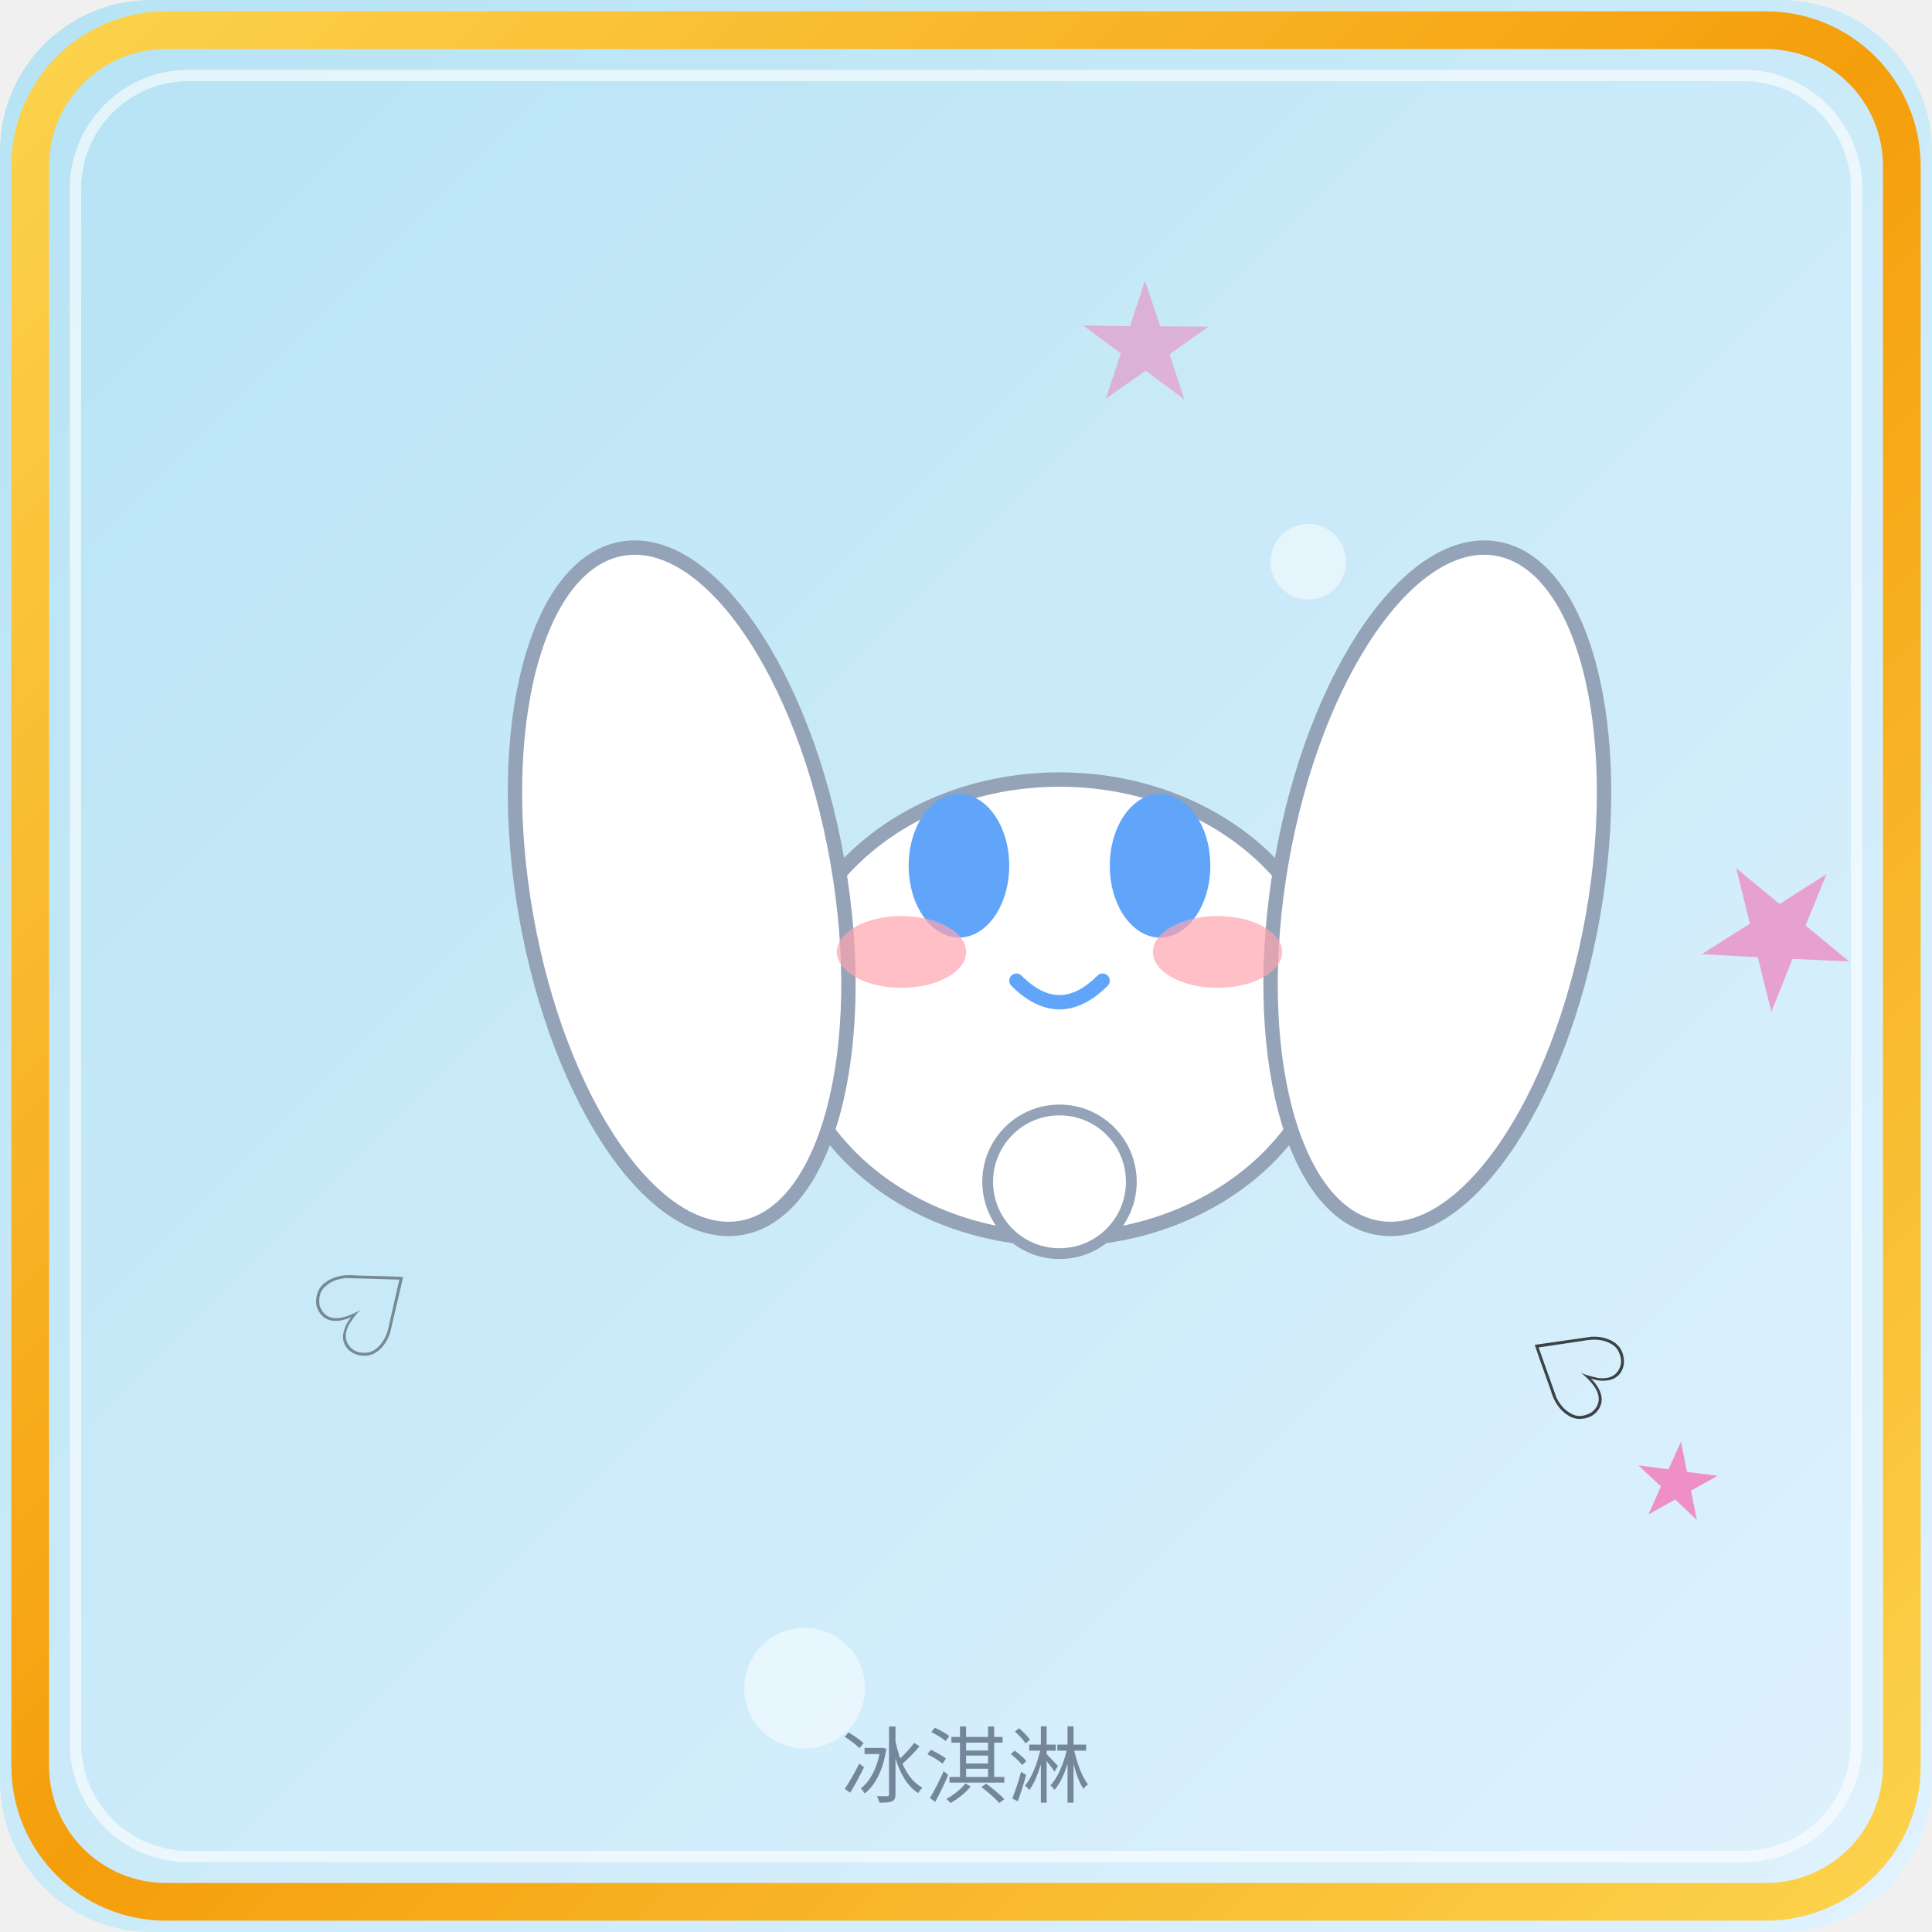
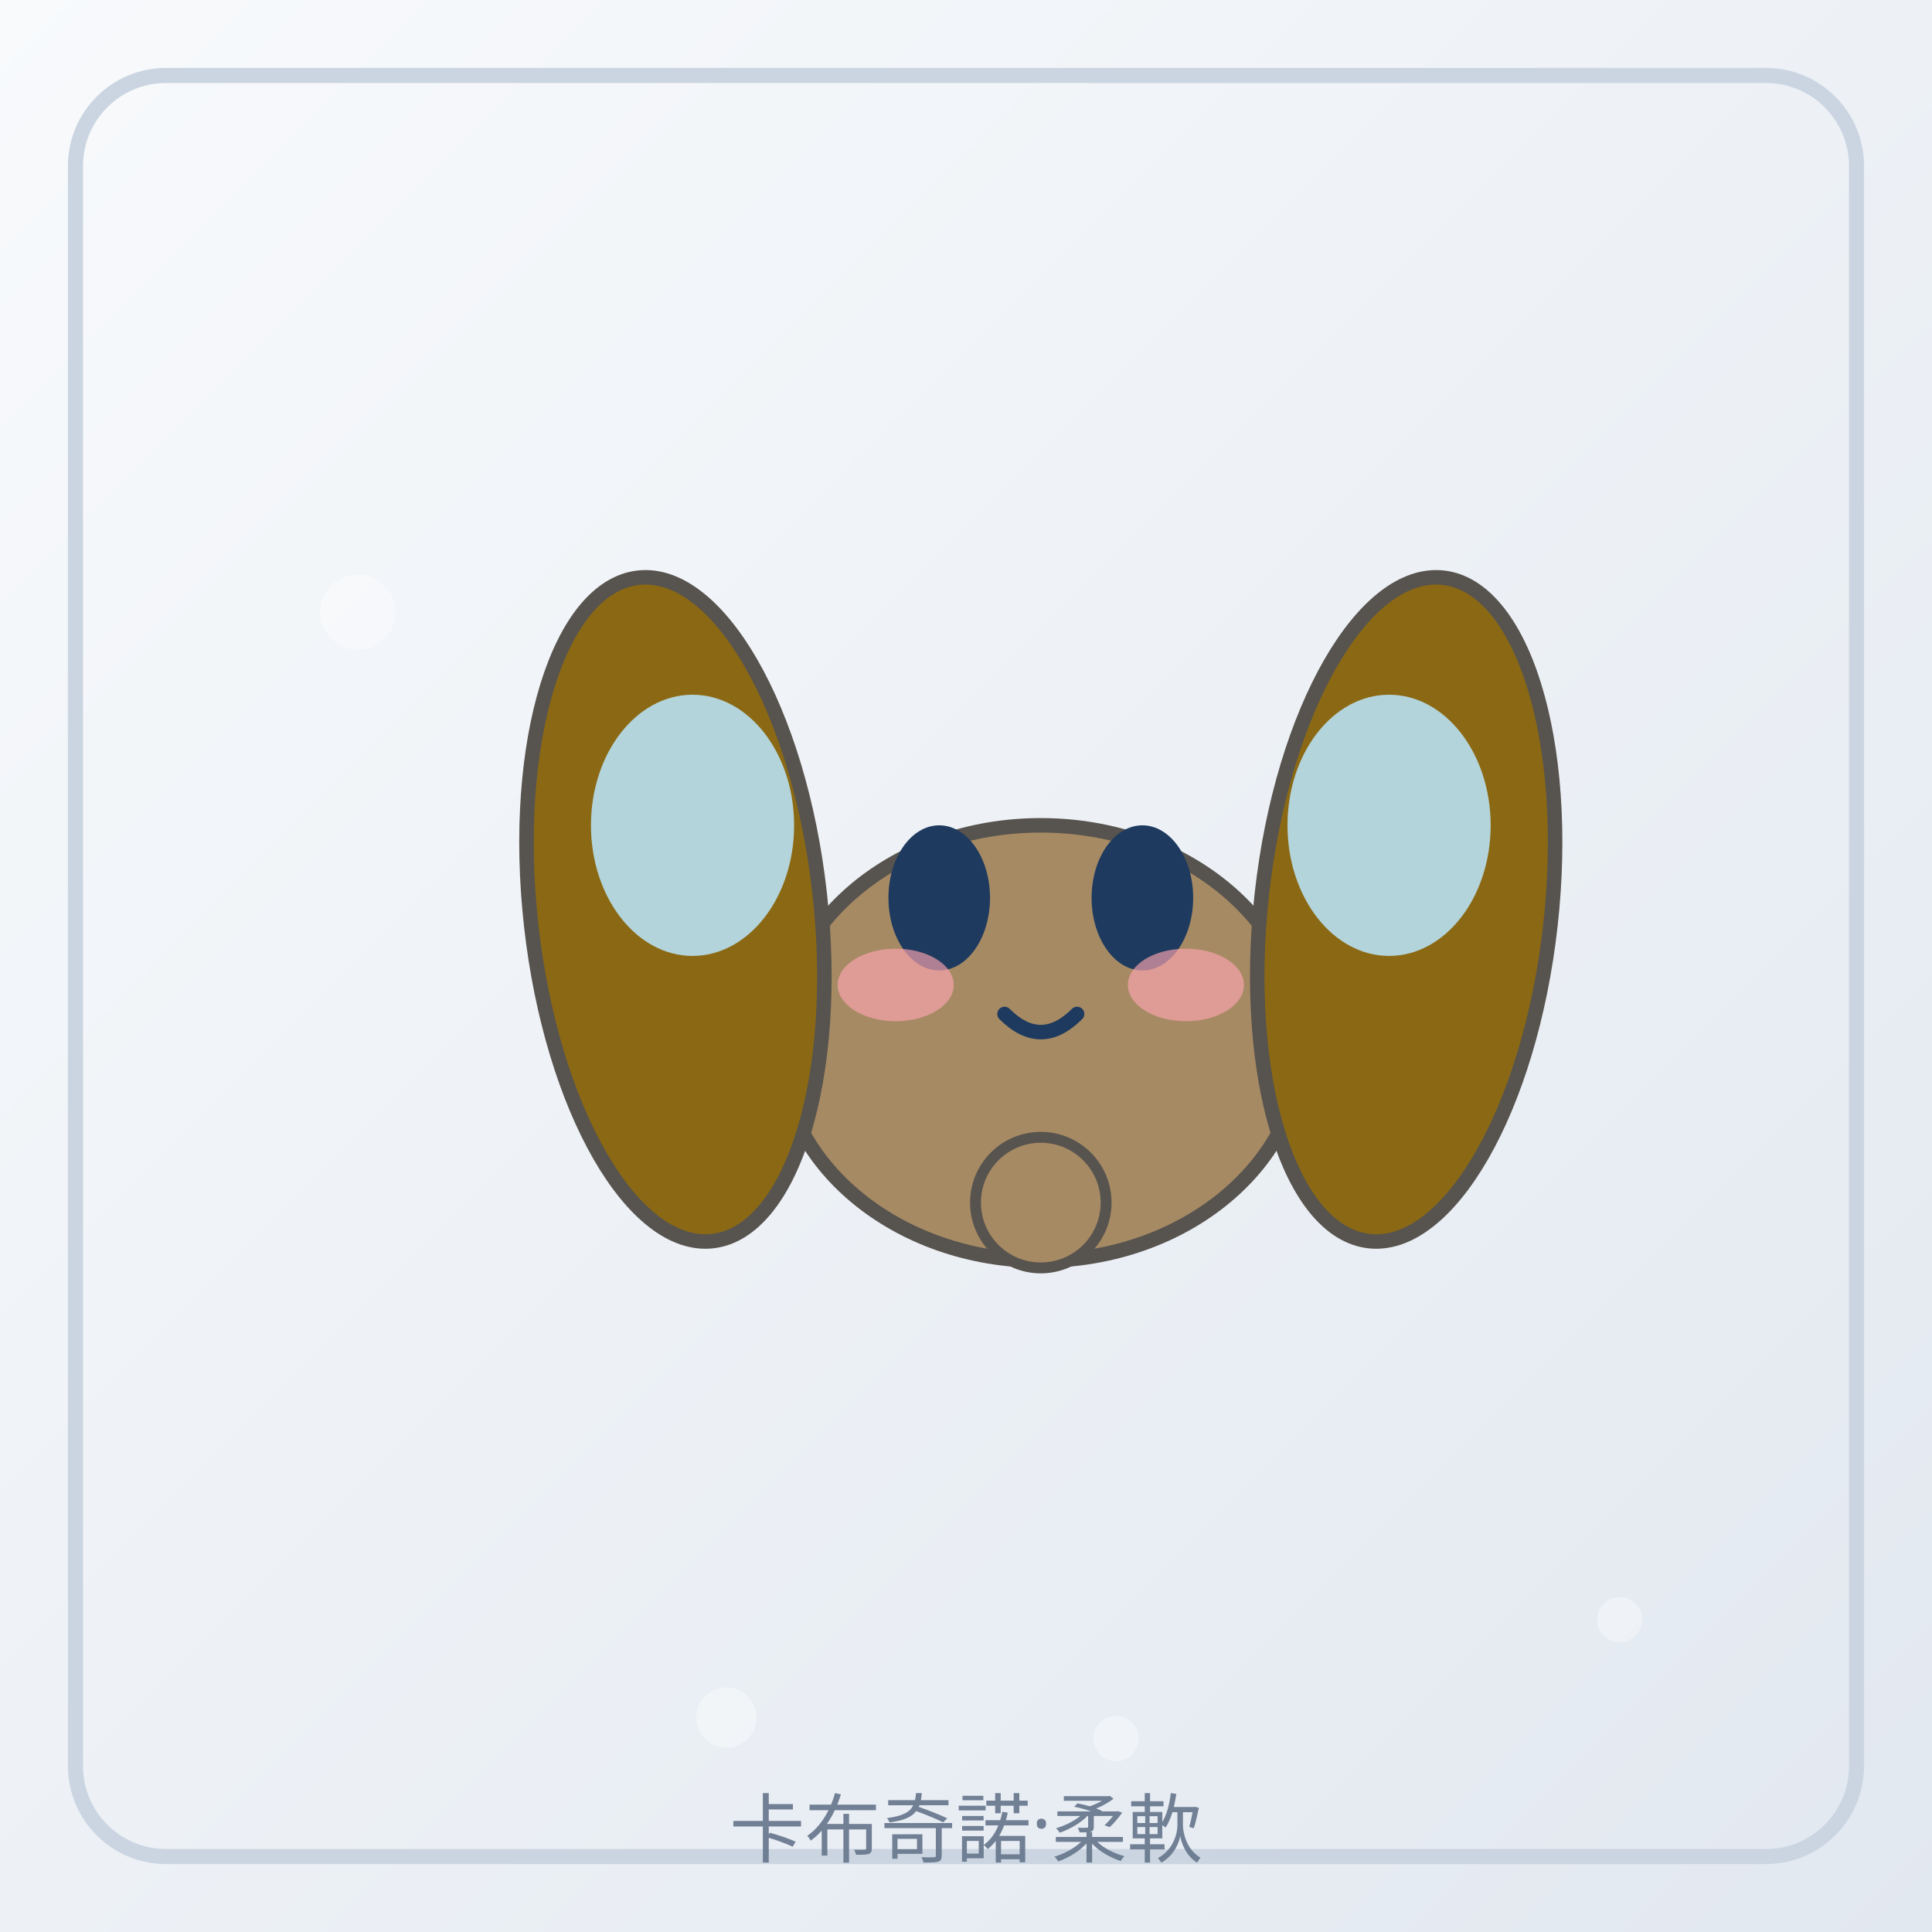
<svg xmlns="http://www.w3.org/2000/svg" viewBox="0 0 256 256" width="256" height="256">
  <defs>
    <linearGradient id="bg" x1="0%" y1="0%" x2="100%" y2="100%">
-       <stop offset="0%" stop-color="#b6e3f4" />
-       <stop offset="100%" stop-color="#e0f2fe" />
+       <stop offset="0%" stop-color="#f8fafc" />
+       <stop offset="100%" stop-color="#e2e8f0" />
    </linearGradient>
    <linearGradient id="gold" x1="0%" y1="0%" x2="100%" y2="100%">
      <stop offset="0%" stop-color="#fcd34d" />
      <stop offset="50%" stop-color="#f59e0b" />
      <stop offset="100%" stop-color="#fcd34d" />
    </linearGradient>
  </defs>
-   <rect width="256" height="256" rx="20" fill="url(#bg)" />
-   <text x="224.984" y="189.992" font-size="14" fill="#f472b6" opacity="0.755" transform="rotate(150.84 224.984 189.992)">★</text>
-   <circle cx="173.36" cy="74.432" r="5" fill="#fff" opacity="0.515" />
-   <text x="57.8" y="174.872" font-size="16" opacity="0.407" transform="rotate(232.2 57.8 174.872)">♡</text>
-   <text x="222.176" y="123.248" font-size="26" fill="#f472b6" opacity="0.616" transform="rotate(39.6 222.176 123.248)">★</text>
-   <circle cx="106.616" cy="223.688" r="8" fill="#fff" opacity="0.509" />
-   <text x="207.056" y="172.064" font-size="16" opacity="0.718" transform="rotate(120.96 207.056 172.064)">♡</text>
-   <text x="155.432" y="56.504" font-size="22" fill="#f472b6" opacity="0.477" transform="rotate(288.36 155.432 56.504)">★</text>
-   <text x="128" y="238" text-anchor="middle" font-family="Segoe UI, sans-serif" font-size="11" fill="#64748b" opacity="0.85">冰淇淋</text>
-   <g transform="translate(140.39,116.62) scale(0.95175)">
-     <ellipse cx="0" cy="18" rx="38" ry="32" fill="#fff" stroke="#94a3b8" stroke-width="2" />
-     <ellipse cx="-52" cy="-8" rx="22" ry="48" fill="#fff" stroke="#94a3b8" stroke-width="2" transform="rotate(-9.98)" />
-     <ellipse cx="52" cy="-8" rx="22" ry="48" fill="#fff" stroke="#94a3b8" stroke-width="2" transform="rotate(9.98)" />
-     <ellipse cx="-14" cy="-2" rx="7" ry="10" fill="#60a5fa" />
-     <ellipse cx="14" cy="-2" rx="7" ry="10" fill="#60a5fa" />
-     <ellipse cx="-22" cy="10" rx="9" ry="5" fill="#fda4af" opacity="0.7" />
-     <ellipse cx="22" cy="10" rx="9" ry="5" fill="#fda4af" opacity="0.7" />
-     <path d="M-6 14 Q0 20 6 14" fill="none" stroke="#60a5fa" stroke-width="2" stroke-linecap="round" />
-     <circle cx="0" cy="42" r="10" fill="#fff" stroke="#94a3b8" stroke-width="1.5" />
+   <rect width="256" height="256" fill="url(#bg)" />
+   <circle cx="214.616" cy="214.616" r="3" fill="#fff" opacity="0.35" />
+   <circle cx="99.056" cy="147.872" r="4" fill="#fff" opacity="0.35" />
+   <circle cx="47.432" cy="81.128" r="5" fill="#fff" opacity="0.35" />
+   <circle cx="147.872" cy="230.384" r="3" fill="#fff" opacity="0.35" />
+   <circle cx="96.248" cy="227.576" r="4" fill="#fff" opacity="0.35" />
+   <g transform="translate(137.912,120.896) rotate(0) scale(0.9614)">
+     <ellipse cx="0" cy="18" rx="36" ry="30" fill="#a68a64" stroke="#57534e" stroke-width="2" />
+     <ellipse cx="-50" cy="-6" rx="20" ry="46" fill="#8b6914" stroke="#57534e" stroke-width="2" transform="rotate(-6.376)" />
+     <ellipse cx="50" cy="-6" rx="20" ry="46" fill="#8b6914" stroke="#57534e" stroke-width="2" transform="rotate(6.376)" />
+     <ellipse cx="-48" cy="-12" rx="14" ry="18" fill="#bae6fd" opacity="0.85" />
+     <ellipse cx="48" cy="-12" rx="14" ry="18" fill="#bae6fd" opacity="0.85" />
+     <ellipse cx="-14" cy="-2" rx="7" ry="10" fill="#1e3a5f" />
+     <ellipse cx="14" cy="-2" rx="7" ry="10" fill="#1e3a5f" />
+     <ellipse cx="-20" cy="10" rx="8" ry="5" fill="#fda4af" opacity="0.65" />
+     <ellipse cx="20" cy="10" rx="8" ry="5" fill="#fda4af" opacity="0.65" />
+     <path d="M-5 14 Q0 19 5 14" fill="none" stroke="#1e3a5f" stroke-width="2" stroke-linecap="round" />
+     <circle cx="0" cy="40" r="9" fill="#a68a64" stroke="#57534e" stroke-width="1.5" />
  </g>
-   <rect x="4" y="4" width="248" height="248" rx="18" fill="none" stroke="url(#gold)" stroke-width="5" />
-   <rect x="10" y="10" width="236" height="236" rx="15" fill="none" stroke="#fff" stroke-width="1.5" opacity="0.6" />
+   <rect x="10" y="10" width="236" height="236" rx="12" fill="none" stroke="#cbd5e1" stroke-width="2" />
+   <text x="128" y="246" text-anchor="middle" font-family="Segoe UI, sans-serif" font-size="10" fill="#64748b" opacity="0.9">卡布奇諾·柔軟</text>
</svg>
